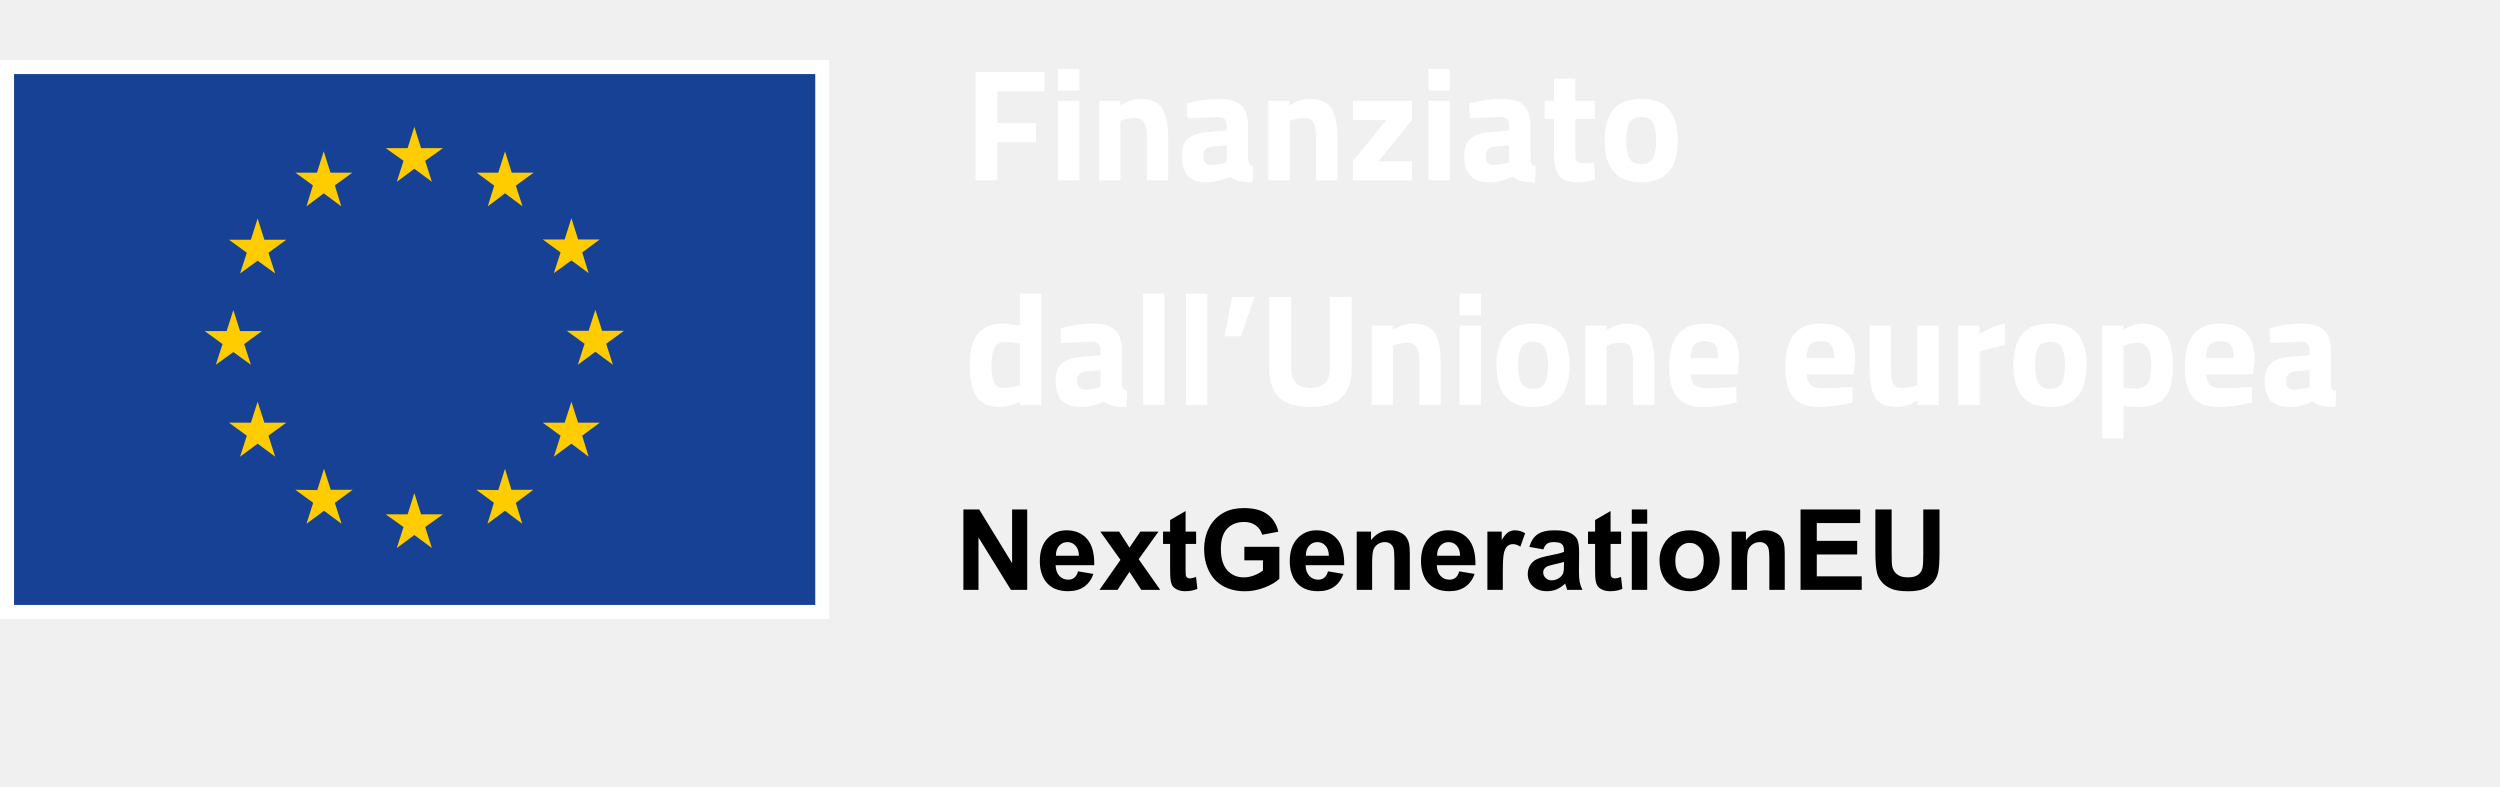
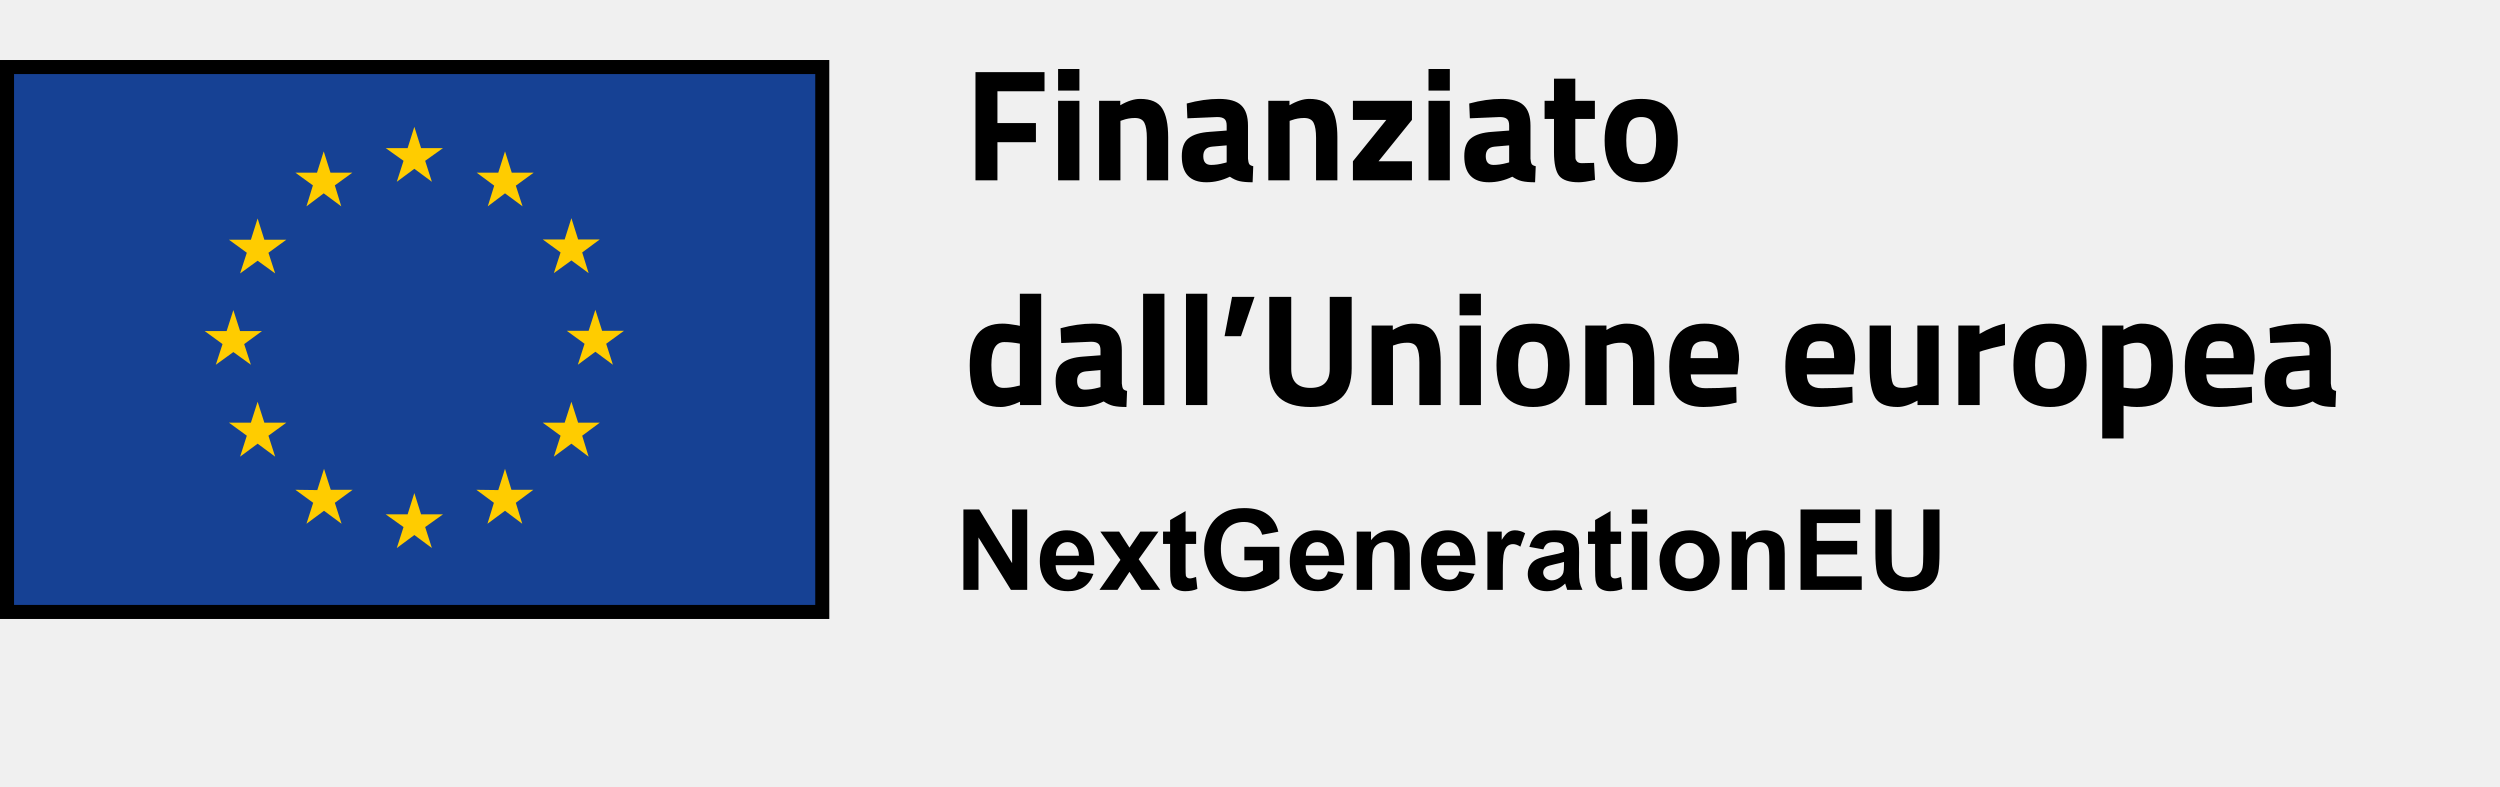
<svg xmlns="http://www.w3.org/2000/svg" width="178" height="56" viewBox="0 0 178 56" fill="none">
-   <path d="M69.454 12.842V5.138H74.37V6.498H71.017V8.763H73.758V10.123H71.017V12.842H69.454ZM75.336 12.842V7.177H76.854V12.842H75.336ZM75.336 6.452V4.912H76.854V6.452H75.336ZM79.775 12.842H78.257V7.177H79.763V7.495C80.277 7.193 80.749 7.042 81.179 7.042C81.935 7.042 82.456 7.264 82.743 7.71C83.03 8.156 83.173 8.843 83.173 9.772V12.842H81.655V9.817C81.655 9.334 81.599 8.979 81.485 8.752C81.372 8.518 81.145 8.401 80.805 8.401C80.496 8.401 80.198 8.454 79.911 8.56L79.775 8.605V12.842ZM88.857 8.945V11.301C88.872 11.482 88.902 11.611 88.948 11.686C88.993 11.754 89.088 11.803 89.231 11.834L89.186 12.978C88.8 12.978 88.491 12.951 88.257 12.898C88.03 12.846 87.8 12.74 87.566 12.581C87.022 12.846 86.467 12.978 85.9 12.978C84.73 12.978 84.144 12.358 84.144 11.12C84.144 10.516 84.307 10.089 84.632 9.84C84.956 9.583 85.455 9.432 86.127 9.387L87.339 9.296V8.945C87.339 8.711 87.286 8.552 87.18 8.469C87.075 8.378 86.905 8.333 86.671 8.333L84.541 8.424L84.496 7.37C85.304 7.151 86.07 7.042 86.795 7.042C87.528 7.042 88.053 7.193 88.37 7.495C88.695 7.797 88.857 8.28 88.857 8.945ZM86.308 10.44C85.885 10.478 85.674 10.704 85.674 11.12C85.674 11.535 85.859 11.743 86.229 11.743C86.516 11.743 86.829 11.698 87.169 11.607L87.339 11.562V10.35L86.308 10.44ZM91.822 12.842H90.304V7.177H91.811V7.495C92.325 7.193 92.797 7.042 93.227 7.042C93.982 7.042 94.503 7.264 94.79 7.71C95.077 8.156 95.221 8.843 95.221 9.772V12.842H93.703V9.817C93.703 9.334 93.646 8.979 93.533 8.752C93.42 8.518 93.193 8.401 92.853 8.401C92.544 8.401 92.245 8.454 91.958 8.56L91.822 8.605V12.842ZM96.328 8.537V7.177H100.531V8.537L98.152 11.482H100.531V12.842H96.328V11.482L98.707 8.537H96.328ZM101.71 12.842V7.177H103.228V12.842H101.71ZM101.71 6.452V4.912H103.228V6.452H101.71ZM108.97 8.945V11.301C108.985 11.482 109.015 11.611 109.06 11.686C109.106 11.754 109.2 11.803 109.344 11.834L109.298 12.978C108.913 12.978 108.604 12.951 108.369 12.898C108.143 12.846 107.912 12.74 107.678 12.581C107.135 12.846 106.579 12.978 106.013 12.978C104.842 12.978 104.257 12.358 104.257 11.12C104.257 10.516 104.419 10.089 104.744 9.84C105.069 9.583 105.567 9.432 106.24 9.387L107.452 9.296V8.945C107.452 8.711 107.399 8.552 107.293 8.469C107.187 8.378 107.018 8.333 106.783 8.333L104.654 8.424L104.608 7.37C105.416 7.151 106.183 7.042 106.908 7.042C107.641 7.042 108.165 7.193 108.483 7.495C108.807 7.797 108.97 8.28 108.97 8.945ZM106.421 10.44C105.998 10.478 105.786 10.704 105.786 11.12C105.786 11.535 105.972 11.743 106.342 11.743C106.629 11.743 106.942 11.698 107.282 11.607L107.452 11.562V10.35L106.421 10.44ZM113.555 8.469H112.162V10.791C112.162 11.018 112.165 11.18 112.173 11.278C112.188 11.369 112.23 11.448 112.297 11.516C112.373 11.584 112.486 11.618 112.637 11.618L113.498 11.596L113.566 12.808C113.06 12.921 112.675 12.978 112.411 12.978C111.731 12.978 111.267 12.827 111.017 12.525C110.768 12.215 110.644 11.649 110.644 10.825V8.469H109.975V7.177H110.644V5.603H112.162V7.177H113.555V8.469ZM114.849 7.823C115.25 7.302 115.918 7.042 116.855 7.042C117.791 7.042 118.459 7.302 118.86 7.823C119.26 8.337 119.46 9.062 119.46 9.998C119.46 11.985 118.592 12.978 116.855 12.978C115.117 12.978 114.249 11.985 114.249 9.998C114.249 9.062 114.449 8.337 114.849 7.823ZM116.016 11.278C116.175 11.55 116.454 11.686 116.855 11.686C117.255 11.686 117.53 11.55 117.681 11.278C117.84 11.007 117.919 10.58 117.919 9.998C117.919 9.417 117.84 8.994 117.681 8.73C117.53 8.465 117.255 8.333 116.855 8.333C116.454 8.333 116.175 8.465 116.016 8.73C115.865 8.994 115.79 9.417 115.79 9.998C115.79 10.58 115.865 11.007 116.016 11.278ZM74.132 20.912V28.842H72.626V28.604C72.097 28.853 71.64 28.978 71.255 28.978C70.432 28.978 69.858 28.74 69.533 28.264C69.208 27.788 69.046 27.037 69.046 26.01C69.046 24.975 69.238 24.224 69.624 23.755C70.016 23.279 70.605 23.042 71.391 23.042C71.632 23.042 71.969 23.079 72.399 23.155L72.614 23.2V20.912H74.132ZM72.456 27.482L72.614 27.448V24.469C72.199 24.393 71.829 24.356 71.504 24.356C70.892 24.356 70.586 24.899 70.586 25.987C70.586 26.576 70.654 26.995 70.79 27.244C70.926 27.494 71.149 27.618 71.459 27.618C71.776 27.618 72.108 27.573 72.456 27.482ZM79.874 24.945V27.301C79.889 27.482 79.919 27.611 79.965 27.686C80.01 27.754 80.104 27.803 80.248 27.834L80.202 28.978C79.817 28.978 79.508 28.951 79.273 28.898C79.047 28.846 78.817 28.74 78.582 28.581C78.039 28.846 77.484 28.978 76.917 28.978C75.746 28.978 75.161 28.358 75.161 27.12C75.161 26.516 75.324 26.089 75.648 25.84C75.973 25.583 76.472 25.432 77.144 25.387L78.356 25.296V24.945C78.356 24.711 78.303 24.552 78.197 24.469C78.091 24.378 77.922 24.333 77.688 24.333L75.558 24.424L75.512 23.37C76.32 23.151 77.087 23.042 77.812 23.042C78.545 23.042 79.07 23.193 79.387 23.495C79.712 23.797 79.874 24.28 79.874 24.945ZM77.325 26.44C76.902 26.478 76.691 26.704 76.691 27.12C76.691 27.535 76.876 27.743 77.246 27.743C77.533 27.743 77.846 27.698 78.186 27.607L78.356 27.562V26.349L77.325 26.44ZM81.389 28.842V20.912H82.907V28.842H81.389ZM84.442 28.842V20.912H85.96V28.842H84.442ZM87.19 23.936L87.722 21.138H89.32L88.357 23.936H87.19ZM91.936 26.27C91.936 27.169 92.392 27.618 93.306 27.618C94.22 27.618 94.677 27.169 94.677 26.27V21.138H96.24V26.236C96.24 27.18 95.995 27.875 95.504 28.321C95.021 28.759 94.288 28.978 93.306 28.978C92.325 28.978 91.588 28.759 91.097 28.321C90.614 27.875 90.372 27.18 90.372 26.236V21.138H91.936V26.27ZM99.179 28.842H97.661V23.177H99.168V23.495C99.681 23.193 100.154 23.042 100.584 23.042C101.339 23.042 101.86 23.264 102.147 23.71C102.434 24.155 102.578 24.843 102.578 25.772V28.842H101.06V25.817C101.06 25.334 101.003 24.979 100.89 24.752C100.777 24.518 100.55 24.401 100.21 24.401C99.9 24.401 99.602 24.454 99.315 24.56L99.179 24.605V28.842ZM103.923 28.842V23.177H105.441V28.842H103.923ZM103.923 22.453V20.912H105.441V22.453H103.923ZM107.149 23.823C107.55 23.302 108.218 23.042 109.155 23.042C110.091 23.042 110.759 23.302 111.16 23.823C111.56 24.337 111.76 25.062 111.76 25.998C111.76 27.985 110.892 28.978 109.155 28.978C107.418 28.978 106.549 27.985 106.549 25.998C106.549 25.062 106.749 24.337 107.149 23.823ZM108.316 27.279C108.475 27.55 108.754 27.686 109.155 27.686C109.555 27.686 109.831 27.55 109.982 27.279C110.14 27.007 110.219 26.58 110.219 25.998C110.219 25.417 110.14 24.994 109.982 24.73C109.831 24.465 109.555 24.333 109.155 24.333C108.754 24.333 108.475 24.465 108.316 24.73C108.165 24.994 108.09 25.417 108.09 25.998C108.09 26.58 108.165 27.007 108.316 27.279ZM114.391 28.842H112.873V23.177H114.38V23.495C114.893 23.193 115.365 23.042 115.796 23.042C116.551 23.042 117.072 23.264 117.359 23.71C117.646 24.155 117.79 24.843 117.79 25.772V28.842H116.272V25.817C116.272 25.334 116.215 24.979 116.102 24.752C115.988 24.518 115.762 24.401 115.422 24.401C115.112 24.401 114.814 24.454 114.527 24.56L114.391 24.605V28.842ZM120.381 26.655C120.388 27.003 120.479 27.256 120.653 27.414C120.834 27.565 121.091 27.641 121.423 27.641C122.125 27.641 122.752 27.618 123.304 27.573L123.621 27.539L123.643 28.66C122.775 28.872 121.989 28.978 121.287 28.978C120.434 28.978 119.814 28.751 119.429 28.298C119.044 27.845 118.851 27.108 118.851 26.089C118.851 24.057 119.686 23.042 121.355 23.042C123.001 23.042 123.825 23.895 123.825 25.602L123.711 26.655H120.381ZM122.329 25.5C122.329 25.047 122.258 24.733 122.114 24.56C121.971 24.378 121.718 24.288 121.355 24.288C121 24.288 120.747 24.382 120.596 24.571C120.453 24.752 120.377 25.062 120.369 25.5H122.329ZM128.645 26.655C128.652 27.003 128.743 27.256 128.917 27.414C129.098 27.565 129.355 27.641 129.687 27.641C130.39 27.641 131.016 27.618 131.568 27.573L131.885 27.539L131.908 28.66C131.039 28.872 130.254 28.978 129.551 28.978C128.698 28.978 128.078 28.751 127.693 28.298C127.308 27.845 127.116 27.108 127.116 26.089C127.116 24.057 127.95 23.042 129.619 23.042C131.266 23.042 132.089 23.895 132.089 25.602L131.976 26.655H128.645ZM130.593 25.5C130.593 25.047 130.522 24.733 130.378 24.56C130.235 24.378 129.982 24.288 129.619 24.288C129.264 24.288 129.011 24.382 128.86 24.571C128.717 24.752 128.641 25.062 128.634 25.5H130.593ZM136.516 23.177H138.034V28.842H136.527V28.525C135.983 28.827 135.511 28.978 135.111 28.978C134.325 28.978 133.797 28.762 133.525 28.332C133.253 27.894 133.117 27.165 133.117 26.146V23.177H134.635V26.168C134.635 26.727 134.68 27.108 134.771 27.312C134.862 27.516 135.081 27.618 135.428 27.618C135.76 27.618 136.074 27.565 136.368 27.46L136.516 27.414V23.177ZM139.435 28.842V23.177H140.942V23.778C141.577 23.4 142.181 23.155 142.755 23.042V24.571C142.143 24.699 141.618 24.831 141.18 24.967L140.953 25.047V28.842H139.435ZM143.956 23.823C144.357 23.302 145.025 23.042 145.961 23.042C146.898 23.042 147.566 23.302 147.967 23.823C148.367 24.337 148.567 25.062 148.567 25.998C148.567 27.985 147.699 28.978 145.961 28.978C144.224 28.978 143.356 27.985 143.356 25.998C143.356 25.062 143.556 24.337 143.956 23.823ZM145.123 27.279C145.282 27.55 145.561 27.686 145.961 27.686C146.362 27.686 146.637 27.55 146.788 27.279C146.947 27.007 147.026 26.58 147.026 25.998C147.026 25.417 146.947 24.994 146.788 24.73C146.637 24.465 146.362 24.333 145.961 24.333C145.561 24.333 145.282 24.465 145.123 24.73C144.972 24.994 144.897 25.417 144.897 25.998C144.897 26.58 144.972 27.007 145.123 27.279ZM149.68 31.221V23.177H151.187V23.483C151.677 23.189 152.108 23.042 152.478 23.042C153.241 23.042 153.803 23.272 154.166 23.733C154.528 24.186 154.71 24.96 154.71 26.055C154.71 27.15 154.51 27.913 154.109 28.343C153.709 28.766 153.052 28.978 152.138 28.978C151.889 28.978 151.621 28.955 151.334 28.91L151.198 28.887V31.221H149.68ZM152.183 24.401C151.904 24.401 151.621 24.458 151.334 24.571L151.198 24.628V27.596C151.538 27.641 151.813 27.664 152.025 27.664C152.463 27.664 152.761 27.535 152.92 27.279C153.086 27.022 153.169 26.584 153.169 25.964C153.169 24.922 152.84 24.401 152.183 24.401ZM157.088 26.655C157.096 27.003 157.186 27.256 157.36 27.414C157.541 27.565 157.798 27.641 158.13 27.641C158.833 27.641 159.46 27.618 160.011 27.573L160.328 27.539L160.351 28.66C159.482 28.872 158.697 28.978 157.994 28.978C157.141 28.978 156.522 28.751 156.136 28.298C155.751 27.845 155.559 27.108 155.559 26.089C155.559 24.057 156.393 23.042 158.062 23.042C159.709 23.042 160.532 23.895 160.532 25.602L160.419 26.655H157.088ZM159.037 25.5C159.037 25.047 158.965 24.733 158.821 24.56C158.678 24.378 158.425 24.288 158.062 24.288C157.707 24.288 157.454 24.382 157.303 24.571C157.16 24.752 157.084 25.062 157.077 25.5H159.037ZM165.956 24.945V27.301C165.971 27.482 166.001 27.611 166.046 27.686C166.092 27.754 166.186 27.803 166.33 27.834L166.284 28.978C165.899 28.978 165.589 28.951 165.355 28.898C165.129 28.846 164.898 28.74 164.664 28.581C164.12 28.846 163.565 28.978 162.999 28.978C161.828 28.978 161.243 28.358 161.243 27.12C161.243 26.516 161.405 26.089 161.73 25.84C162.055 25.583 162.553 25.432 163.226 25.387L164.438 25.296V24.945C164.438 24.711 164.385 24.552 164.279 24.469C164.173 24.378 164.003 24.333 163.769 24.333L161.64 24.424L161.594 23.37C162.402 23.151 163.169 23.042 163.894 23.042C164.627 23.042 165.151 23.193 165.469 23.495C165.793 23.797 165.956 24.28 165.956 24.945ZM163.407 26.44C162.984 26.478 162.772 26.704 162.772 27.12C162.772 27.535 162.957 27.743 163.327 27.743C163.614 27.743 163.928 27.698 164.268 27.607L164.438 27.562V26.349L163.407 26.44Z" fill="white" />
-   <path d="M0.5 43.571V4.773H58.546V43.571H0.5Z" fill="#164194" stroke="white" />
+   <path d="M69.454 12.842V5.138H74.37V6.498H71.017V8.763H73.758V10.123H71.017V12.842H69.454ZM75.336 12.842V7.177H76.854V12.842H75.336ZM75.336 6.452V4.912H76.854V6.452H75.336ZM79.775 12.842H78.257V7.177H79.763V7.495C80.277 7.193 80.749 7.042 81.179 7.042C81.935 7.042 82.456 7.264 82.743 7.71C83.03 8.156 83.173 8.843 83.173 9.772V12.842H81.655V9.817C81.655 9.334 81.599 8.979 81.485 8.752C81.372 8.518 81.145 8.401 80.805 8.401C80.496 8.401 80.198 8.454 79.911 8.56L79.775 8.605V12.842ZM88.857 8.945V11.301C88.872 11.482 88.902 11.611 88.948 11.686C88.993 11.754 89.088 11.803 89.231 11.834L89.186 12.978C88.8 12.978 88.491 12.951 88.257 12.898C88.03 12.846 87.8 12.74 87.566 12.581C87.022 12.846 86.467 12.978 85.9 12.978C84.73 12.978 84.144 12.358 84.144 11.12C84.144 10.516 84.307 10.089 84.632 9.84C84.956 9.583 85.455 9.432 86.127 9.387L87.339 9.296V8.945C87.339 8.711 87.286 8.552 87.18 8.469C87.075 8.378 86.905 8.333 86.671 8.333L84.541 8.424L84.496 7.37C85.304 7.151 86.07 7.042 86.795 7.042C87.528 7.042 88.053 7.193 88.37 7.495C88.695 7.797 88.857 8.28 88.857 8.945ZM86.308 10.44C85.885 10.478 85.674 10.704 85.674 11.12C85.674 11.535 85.859 11.743 86.229 11.743C86.516 11.743 86.829 11.698 87.169 11.607L87.339 11.562V10.35L86.308 10.44ZM91.822 12.842H90.304V7.177H91.811V7.495C92.325 7.193 92.797 7.042 93.227 7.042C93.982 7.042 94.503 7.264 94.79 7.71C95.077 8.156 95.221 8.843 95.221 9.772V12.842H93.703V9.817C93.703 9.334 93.646 8.979 93.533 8.752C93.42 8.518 93.193 8.401 92.853 8.401C92.544 8.401 92.245 8.454 91.958 8.56L91.822 8.605V12.842ZM96.328 8.537V7.177H100.531V8.537L98.152 11.482H100.531V12.842H96.328V11.482L98.707 8.537H96.328ZM101.71 12.842V7.177H103.228V12.842H101.71ZM101.71 6.452V4.912H103.228V6.452H101.71ZM108.97 8.945V11.301C108.985 11.482 109.015 11.611 109.06 11.686C109.106 11.754 109.2 11.803 109.344 11.834L109.298 12.978C108.913 12.978 108.604 12.951 108.369 12.898C108.143 12.846 107.912 12.74 107.678 12.581C107.135 12.846 106.579 12.978 106.013 12.978C104.842 12.978 104.257 12.358 104.257 11.12C104.257 10.516 104.419 10.089 104.744 9.84C105.069 9.583 105.567 9.432 106.24 9.387L107.452 9.296V8.945C107.452 8.711 107.399 8.552 107.293 8.469C107.187 8.378 107.018 8.333 106.783 8.333L104.654 8.424L104.608 7.37C105.416 7.151 106.183 7.042 106.908 7.042C107.641 7.042 108.165 7.193 108.483 7.495C108.807 7.797 108.97 8.28 108.97 8.945ZM106.421 10.44C105.998 10.478 105.786 10.704 105.786 11.12C105.786 11.535 105.972 11.743 106.342 11.743C106.629 11.743 106.942 11.698 107.282 11.607L107.452 11.562V10.35L106.421 10.44ZM113.555 8.469H112.162V10.791C112.162 11.018 112.165 11.18 112.173 11.278C112.188 11.369 112.23 11.448 112.297 11.516C112.373 11.584 112.486 11.618 112.637 11.618L113.498 11.596L113.566 12.808C113.06 12.921 112.675 12.978 112.411 12.978C111.731 12.978 111.267 12.827 111.017 12.525C110.768 12.215 110.644 11.649 110.644 10.825V8.469H109.975V7.177H110.644V5.603H112.162V7.177H113.555V8.469ZM114.849 7.823C115.25 7.302 115.918 7.042 116.855 7.042C117.791 7.042 118.459 7.302 118.86 7.823C119.26 8.337 119.46 9.062 119.46 9.998C119.46 11.985 118.592 12.978 116.855 12.978C115.117 12.978 114.249 11.985 114.249 9.998C114.249 9.062 114.449 8.337 114.849 7.823ZM116.016 11.278C116.175 11.55 116.454 11.686 116.855 11.686C117.255 11.686 117.53 11.55 117.681 11.278C117.84 11.007 117.919 10.58 117.919 9.998C117.919 9.417 117.84 8.994 117.681 8.73C117.53 8.465 117.255 8.333 116.855 8.333C116.454 8.333 116.175 8.465 116.016 8.73C115.865 8.994 115.79 9.417 115.79 9.998C115.79 10.58 115.865 11.007 116.016 11.278ZM74.132 20.912V28.842H72.626V28.604C72.097 28.853 71.64 28.978 71.255 28.978C70.432 28.978 69.858 28.74 69.533 28.264C69.208 27.788 69.046 27.037 69.046 26.01C69.046 24.975 69.238 24.224 69.624 23.755C70.016 23.279 70.605 23.042 71.391 23.042C71.632 23.042 71.969 23.079 72.399 23.155L72.614 23.2V20.912H74.132ZM72.456 27.482L72.614 27.448V24.469C72.199 24.393 71.829 24.356 71.504 24.356C70.892 24.356 70.586 24.899 70.586 25.987C70.586 26.576 70.654 26.995 70.79 27.244C70.926 27.494 71.149 27.618 71.459 27.618C71.776 27.618 72.108 27.573 72.456 27.482ZM79.874 24.945V27.301C79.889 27.482 79.919 27.611 79.965 27.686C80.01 27.754 80.104 27.803 80.248 27.834L80.202 28.978C79.817 28.978 79.508 28.951 79.273 28.898C79.047 28.846 78.817 28.74 78.582 28.581C78.039 28.846 77.484 28.978 76.917 28.978C75.746 28.978 75.161 28.358 75.161 27.12C75.161 26.516 75.324 26.089 75.648 25.84C75.973 25.583 76.472 25.432 77.144 25.387L78.356 25.296V24.945C78.356 24.711 78.303 24.552 78.197 24.469C78.091 24.378 77.922 24.333 77.688 24.333L75.558 24.424L75.512 23.37C76.32 23.151 77.087 23.042 77.812 23.042C78.545 23.042 79.07 23.193 79.387 23.495C79.712 23.797 79.874 24.28 79.874 24.945ZM77.325 26.44C76.902 26.478 76.691 26.704 76.691 27.12C76.691 27.535 76.876 27.743 77.246 27.743C77.533 27.743 77.846 27.698 78.186 27.607L78.356 27.562V26.349L77.325 26.44ZM81.389 28.842V20.912H82.907V28.842H81.389ZM84.442 28.842V20.912H85.96V28.842H84.442ZM87.19 23.936L87.722 21.138H89.32L88.357 23.936H87.19ZM91.936 26.27C91.936 27.169 92.392 27.618 93.306 27.618C94.22 27.618 94.677 27.169 94.677 26.27V21.138H96.24V26.236C96.24 27.18 95.995 27.875 95.504 28.321C95.021 28.759 94.288 28.978 93.306 28.978C92.325 28.978 91.588 28.759 91.097 28.321C90.614 27.875 90.372 27.18 90.372 26.236V21.138H91.936V26.27ZM99.179 28.842H97.661V23.177H99.168V23.495C99.681 23.193 100.154 23.042 100.584 23.042C101.339 23.042 101.86 23.264 102.147 23.71C102.434 24.155 102.578 24.843 102.578 25.772V28.842H101.06V25.817C101.06 25.334 101.003 24.979 100.89 24.752C100.777 24.518 100.55 24.401 100.21 24.401C99.9 24.401 99.602 24.454 99.315 24.56L99.179 24.605V28.842ZM103.923 28.842V23.177H105.441V28.842H103.923ZM103.923 22.453V20.912H105.441V22.453H103.923ZM107.149 23.823C107.55 23.302 108.218 23.042 109.155 23.042C110.091 23.042 110.759 23.302 111.16 23.823C111.56 24.337 111.76 25.062 111.76 25.998C111.76 27.985 110.892 28.978 109.155 28.978C107.418 28.978 106.549 27.985 106.549 25.998C106.549 25.062 106.749 24.337 107.149 23.823ZM108.316 27.279C108.475 27.55 108.754 27.686 109.155 27.686C109.555 27.686 109.831 27.55 109.982 27.279C110.14 27.007 110.219 26.58 110.219 25.998C110.219 25.417 110.14 24.994 109.982 24.73C109.831 24.465 109.555 24.333 109.155 24.333C108.754 24.333 108.475 24.465 108.316 24.73C108.165 24.994 108.09 25.417 108.09 25.998C108.09 26.58 108.165 27.007 108.316 27.279ZM114.391 28.842H112.873V23.177H114.38V23.495C114.893 23.193 115.365 23.042 115.796 23.042C116.551 23.042 117.072 23.264 117.359 23.71C117.646 24.155 117.79 24.843 117.79 25.772V28.842H116.272V25.817C116.272 25.334 116.215 24.979 116.102 24.752C115.988 24.518 115.762 24.401 115.422 24.401C115.112 24.401 114.814 24.454 114.527 24.56L114.391 24.605V28.842ZM120.381 26.655C120.388 27.003 120.479 27.256 120.653 27.414C120.834 27.565 121.091 27.641 121.423 27.641C122.125 27.641 122.752 27.618 123.304 27.573L123.621 27.539L123.643 28.66C122.775 28.872 121.989 28.978 121.287 28.978C120.434 28.978 119.814 28.751 119.429 28.298C119.044 27.845 118.851 27.108 118.851 26.089C118.851 24.057 119.686 23.042 121.355 23.042C123.001 23.042 123.825 23.895 123.825 25.602L123.711 26.655H120.381ZM122.329 25.5C122.329 25.047 122.258 24.733 122.114 24.56C121.971 24.378 121.718 24.288 121.355 24.288C121 24.288 120.747 24.382 120.596 24.571C120.453 24.752 120.377 25.062 120.369 25.5H122.329ZM128.645 26.655C128.652 27.003 128.743 27.256 128.917 27.414C129.098 27.565 129.355 27.641 129.687 27.641C130.39 27.641 131.016 27.618 131.568 27.573L131.885 27.539L131.908 28.66C131.039 28.872 130.254 28.978 129.551 28.978C128.698 28.978 128.078 28.751 127.693 28.298C127.308 27.845 127.116 27.108 127.116 26.089C127.116 24.057 127.95 23.042 129.619 23.042C131.266 23.042 132.089 23.895 132.089 25.602L131.976 26.655H128.645ZM130.593 25.5C130.593 25.047 130.522 24.733 130.378 24.56C130.235 24.378 129.982 24.288 129.619 24.288C129.264 24.288 129.011 24.382 128.86 24.571C128.717 24.752 128.641 25.062 128.634 25.5H130.593ZM136.516 23.177H138.034V28.842H136.527V28.525C135.983 28.827 135.511 28.978 135.111 28.978C134.325 28.978 133.797 28.762 133.525 28.332C133.253 27.894 133.117 27.165 133.117 26.146V23.177H134.635V26.168C134.635 26.727 134.68 27.108 134.771 27.312C134.862 27.516 135.081 27.618 135.428 27.618C135.76 27.618 136.074 27.565 136.368 27.46L136.516 27.414V23.177ZM139.435 28.842V23.177H140.942V23.778C141.577 23.4 142.181 23.155 142.755 23.042V24.571C142.143 24.699 141.618 24.831 141.18 24.967L140.953 25.047V28.842H139.435ZM143.956 23.823C144.357 23.302 145.025 23.042 145.961 23.042C146.898 23.042 147.566 23.302 147.967 23.823C148.367 24.337 148.567 25.062 148.567 25.998C148.567 27.985 147.699 28.978 145.961 28.978C144.224 28.978 143.356 27.985 143.356 25.998C143.356 25.062 143.556 24.337 143.956 23.823ZM145.123 27.279C145.282 27.55 145.561 27.686 145.961 27.686C146.362 27.686 146.637 27.55 146.788 27.279C146.947 27.007 147.026 26.58 147.026 25.998C147.026 25.417 146.947 24.994 146.788 24.73C146.637 24.465 146.362 24.333 145.961 24.333C145.561 24.333 145.282 24.465 145.123 24.73C144.972 24.994 144.897 25.417 144.897 25.998C144.897 26.58 144.972 27.007 145.123 27.279ZM149.68 31.221V23.177H151.187V23.483C151.677 23.189 152.108 23.042 152.478 23.042C153.241 23.042 153.803 23.272 154.166 23.733C154.528 24.186 154.71 24.96 154.71 26.055C154.71 27.15 154.51 27.913 154.109 28.343C153.709 28.766 153.052 28.978 152.138 28.978C151.889 28.978 151.621 28.955 151.334 28.91L151.198 28.887V31.221H149.68ZM152.183 24.401C151.904 24.401 151.621 24.458 151.334 24.571L151.198 24.628V27.596C151.538 27.641 151.813 27.664 152.025 27.664C152.463 27.664 152.761 27.535 152.92 27.279C153.086 27.022 153.169 26.584 153.169 25.964C153.169 24.922 152.84 24.401 152.183 24.401ZM157.088 26.655C157.096 27.003 157.186 27.256 157.36 27.414C157.541 27.565 157.798 27.641 158.13 27.641C158.833 27.641 159.46 27.618 160.011 27.573L160.328 27.539L160.351 28.66C159.482 28.872 158.697 28.978 157.994 28.978C157.141 28.978 156.522 28.751 156.136 28.298C155.751 27.845 155.559 27.108 155.559 26.089C155.559 24.057 156.393 23.042 158.062 23.042C159.709 23.042 160.532 23.895 160.532 25.602L160.419 26.655H157.088ZM159.037 25.5C159.037 25.047 158.965 24.733 158.821 24.56C158.678 24.378 158.425 24.288 158.062 24.288C157.707 24.288 157.454 24.382 157.303 24.571C157.16 24.752 157.084 25.062 157.077 25.5H159.037ZM165.956 24.945V27.301C165.971 27.482 166.001 27.611 166.046 27.686C166.092 27.754 166.186 27.803 166.33 27.834L166.284 28.978C165.899 28.978 165.589 28.951 165.355 28.898C165.129 28.846 164.898 28.74 164.664 28.581C164.12 28.846 163.565 28.978 162.999 28.978C161.828 28.978 161.243 28.358 161.243 27.12C161.243 26.516 161.405 26.089 161.73 25.84C162.055 25.583 162.553 25.432 163.226 25.387L164.438 25.296V24.945C164.438 24.711 164.385 24.552 164.279 24.469C164.173 24.378 164.003 24.333 163.769 24.333L161.64 24.424L161.594 23.37C162.402 23.151 163.169 23.042 163.894 23.042C164.627 23.042 165.151 23.193 165.469 23.495C165.793 23.797 165.956 24.28 165.956 24.945ZM163.407 26.44C162.984 26.478 162.772 26.704 162.772 27.12C162.772 27.535 162.957 27.743 163.327 27.743C163.614 27.743 163.928 27.698 164.268 27.607L164.438 27.562V26.349L163.407 26.44Z" fill="black" />
+   <path d="M0.5 43.571V4.773H58.546V43.571H0.5Z" fill="#164194" stroke="black" />
  <path d="M28.252 12.944L29.501 12.018L30.75 12.944L30.272 11.45L31.542 10.545H29.98L29.501 9.029L29.023 10.545H27.461L28.731 11.45L28.252 12.944Z" fill="#FFCC00" />
  <path d="M21.82 14.692L23.049 13.766L24.298 14.692L23.84 13.198L25.089 12.293H23.528L23.049 10.777L22.57 12.293H21.029L22.279 13.198L21.82 14.692Z" fill="#FFCC00" />
  <path d="M18.343 15.555L17.864 17.07H16.303L17.573 17.996L17.094 19.469L18.343 18.564L19.592 19.469L19.113 17.996L20.384 17.07H18.822L18.343 15.555Z" fill="#FFCC00" />
  <path d="M16.615 25.067L17.864 25.972L17.385 24.498L18.655 23.572H17.093L16.615 22.078L16.136 23.572H14.574L15.844 24.498L15.365 25.972L16.615 25.067Z" fill="#FFCC00" />
  <path d="M18.822 30.096L18.343 28.602L17.864 30.096H16.303L17.573 31.022L17.094 32.516L18.343 31.59L19.592 32.516L19.113 31.022L20.384 30.096H18.822Z" fill="#FFCC00" />
  <path d="M23.549 34.873L23.07 33.379L22.591 34.894L21.029 34.873L22.299 35.799L21.82 37.293L23.07 36.367L24.319 37.293L23.84 35.799L25.11 34.873H23.549Z" fill="#FFCC00" />
  <path d="M29.98 36.621L29.501 35.105L29.023 36.621H27.461L28.731 37.526L28.252 39.02L29.501 38.094L30.75 39.02L30.272 37.526L31.542 36.621H29.98Z" fill="#FFCC00" />
  <path d="M36.414 34.873L35.956 33.379L35.477 34.894L33.916 34.873L35.165 35.799L34.707 37.293L35.956 36.367L37.185 37.293L36.727 35.799L37.976 34.873H36.414Z" fill="#FFCC00" />
  <path d="M41.162 30.096L40.683 28.602L40.204 30.096H38.643L39.913 31.022L39.434 32.516L40.683 31.59L41.911 32.516L41.453 31.022L42.703 30.096H41.162Z" fill="#FFCC00" />
  <path d="M44.43 23.551H42.869L42.39 22.057L41.911 23.551H40.35L41.62 24.477L41.141 25.971L42.39 25.045L43.639 25.971L43.16 24.477L44.43 23.551Z" fill="#FFCC00" />
  <path d="M39.434 19.448L40.683 18.543L41.911 19.448L41.453 17.974L42.703 17.049H41.162L40.683 15.533L40.204 17.049H38.643L39.913 17.974L39.434 19.448Z" fill="#FFCC00" />
  <path d="M35.957 10.777L35.478 12.293H33.938L35.187 13.219L34.729 14.692L35.957 13.766L37.206 14.692L36.727 13.219L37.998 12.293H36.436L35.957 10.777Z" fill="#FFCC00" />
  <path d="M68.594 42V36.273H69.719L72.062 40.098V36.273H73.137V42H71.977L69.668 38.266V42H68.594ZM76.758 40.68L77.852 40.863C77.711 41.264 77.488 41.57 77.184 41.781C76.882 41.99 76.503 42.094 76.047 42.094C75.326 42.094 74.792 41.858 74.445 41.387C74.172 41.009 74.035 40.533 74.035 39.957C74.035 39.27 74.215 38.732 74.574 38.344C74.934 37.953 75.388 37.758 75.938 37.758C76.555 37.758 77.042 37.962 77.398 38.371C77.755 38.777 77.926 39.401 77.91 40.242H75.16C75.168 40.568 75.257 40.822 75.426 41.004C75.595 41.184 75.806 41.273 76.059 41.273C76.231 41.273 76.375 41.227 76.492 41.133C76.609 41.039 76.698 40.888 76.758 40.68ZM76.82 39.57C76.812 39.253 76.731 39.012 76.574 38.848C76.418 38.681 76.228 38.598 76.004 38.598C75.764 38.598 75.566 38.685 75.41 38.859C75.254 39.034 75.177 39.271 75.18 39.57H76.82ZM78.281 42L79.777 39.863L78.344 37.852H79.684L80.418 38.992L81.191 37.852H82.481L81.074 39.816L82.609 42H81.262L80.418 40.715L79.566 42H78.281ZM85.164 37.852V38.727H84.414V40.398C84.414 40.737 84.421 40.935 84.434 40.992C84.449 41.047 84.482 41.092 84.531 41.129C84.583 41.165 84.646 41.184 84.719 41.184C84.82 41.184 84.967 41.148 85.16 41.078L85.254 41.93C84.999 42.039 84.71 42.094 84.387 42.094C84.189 42.094 84.01 42.061 83.852 41.996C83.693 41.928 83.576 41.842 83.5 41.738C83.427 41.632 83.376 41.488 83.348 41.309C83.324 41.181 83.312 40.923 83.312 40.535V38.727H82.809V37.852H83.312V37.027L84.414 36.387V37.852H85.164ZM88.598 39.895V38.93H91.09V41.211C90.848 41.445 90.496 41.652 90.035 41.832C89.577 42.009 89.112 42.098 88.641 42.098C88.042 42.098 87.519 41.973 87.074 41.723C86.629 41.47 86.294 41.111 86.07 40.645C85.846 40.176 85.734 39.667 85.734 39.117C85.734 38.521 85.859 37.991 86.109 37.527C86.359 37.064 86.725 36.708 87.207 36.461C87.574 36.271 88.031 36.176 88.578 36.176C89.289 36.176 89.844 36.325 90.242 36.625C90.643 36.922 90.901 37.333 91.016 37.859L89.867 38.074C89.787 37.793 89.634 37.572 89.41 37.41C89.189 37.246 88.912 37.164 88.578 37.164C88.073 37.164 87.671 37.324 87.371 37.645C87.074 37.965 86.926 38.44 86.926 39.07C86.926 39.75 87.077 40.26 87.379 40.602C87.681 40.94 88.077 41.109 88.566 41.109C88.809 41.109 89.051 41.062 89.293 40.969C89.538 40.872 89.747 40.757 89.922 40.621V39.895H88.598ZM94.555 40.68L95.648 40.863C95.508 41.264 95.285 41.57 94.981 41.781C94.678 41.99 94.299 42.094 93.844 42.094C93.122 42.094 92.588 41.858 92.242 41.387C91.969 41.009 91.832 40.533 91.832 39.957C91.832 39.27 92.012 38.732 92.371 38.344C92.731 37.953 93.185 37.758 93.734 37.758C94.352 37.758 94.838 37.962 95.195 38.371C95.552 38.777 95.723 39.401 95.707 40.242H92.957C92.965 40.568 93.053 40.822 93.223 41.004C93.392 41.184 93.603 41.273 93.856 41.273C94.027 41.273 94.172 41.227 94.289 41.133C94.406 41.039 94.495 40.888 94.555 40.68ZM94.617 39.57C94.609 39.253 94.527 39.012 94.371 38.848C94.215 38.681 94.025 38.598 93.801 38.598C93.561 38.598 93.363 38.685 93.207 38.859C93.051 39.034 92.974 39.271 92.977 39.57H94.617ZM100.379 42H99.281V39.883C99.281 39.435 99.258 39.146 99.211 39.016C99.164 38.883 99.087 38.78 98.981 38.707C98.876 38.634 98.75 38.598 98.602 38.598C98.412 38.598 98.241 38.65 98.09 38.754C97.939 38.858 97.835 38.996 97.777 39.168C97.723 39.34 97.695 39.658 97.695 40.121V42H96.598V37.852H97.617V38.461C97.979 37.992 98.435 37.758 98.984 37.758C99.227 37.758 99.448 37.802 99.648 37.891C99.849 37.977 100 38.087 100.102 38.223C100.206 38.358 100.277 38.512 100.316 38.684C100.358 38.855 100.379 39.102 100.379 39.422V42ZM103.898 40.68L104.992 40.863C104.852 41.264 104.629 41.57 104.324 41.781C104.022 41.99 103.643 42.094 103.188 42.094C102.466 42.094 101.932 41.858 101.586 41.387C101.312 41.009 101.176 40.533 101.176 39.957C101.176 39.27 101.355 38.732 101.715 38.344C102.074 37.953 102.529 37.758 103.078 37.758C103.695 37.758 104.182 37.962 104.539 38.371C104.896 38.777 105.066 39.401 105.051 40.242H102.301C102.309 40.568 102.397 40.822 102.566 41.004C102.736 41.184 102.947 41.273 103.199 41.273C103.371 41.273 103.516 41.227 103.633 41.133C103.75 41.039 103.839 40.888 103.898 40.68ZM103.961 39.57C103.953 39.253 103.871 39.012 103.715 38.848C103.559 38.681 103.368 38.598 103.145 38.598C102.905 38.598 102.707 38.685 102.551 38.859C102.395 39.034 102.318 39.271 102.32 39.57H103.961ZM107 42H105.902V37.852H106.922V38.441C107.096 38.163 107.253 37.979 107.391 37.891C107.531 37.802 107.69 37.758 107.867 37.758C108.117 37.758 108.358 37.827 108.59 37.965L108.25 38.922C108.065 38.802 107.893 38.742 107.734 38.742C107.581 38.742 107.451 38.785 107.344 38.871C107.237 38.954 107.152 39.107 107.09 39.328C107.03 39.55 107 40.013 107 40.719V42ZM109.887 39.117L108.891 38.938C109.003 38.536 109.195 38.24 109.469 38.047C109.742 37.854 110.148 37.758 110.688 37.758C111.177 37.758 111.542 37.816 111.781 37.934C112.021 38.048 112.189 38.195 112.285 38.375C112.384 38.552 112.434 38.879 112.434 39.355L112.422 40.637C112.422 41.001 112.439 41.271 112.473 41.445C112.509 41.617 112.576 41.802 112.672 42H111.586C111.557 41.927 111.522 41.819 111.48 41.676C111.462 41.611 111.449 41.568 111.441 41.547C111.254 41.729 111.053 41.866 110.84 41.957C110.626 42.048 110.398 42.094 110.156 42.094C109.729 42.094 109.392 41.978 109.145 41.746C108.9 41.514 108.777 41.221 108.777 40.867C108.777 40.633 108.833 40.425 108.945 40.242C109.057 40.057 109.214 39.917 109.414 39.82C109.617 39.721 109.909 39.635 110.289 39.562C110.802 39.466 111.158 39.376 111.355 39.293V39.184C111.355 38.973 111.303 38.823 111.199 38.734C111.095 38.643 110.898 38.598 110.609 38.598C110.414 38.598 110.262 38.637 110.152 38.715C110.043 38.79 109.954 38.925 109.887 39.117ZM111.355 40.008C111.215 40.055 110.992 40.111 110.688 40.176C110.383 40.241 110.184 40.305 110.09 40.367C109.947 40.469 109.875 40.598 109.875 40.754C109.875 40.908 109.932 41.04 110.047 41.152C110.161 41.264 110.307 41.32 110.484 41.32C110.682 41.32 110.871 41.255 111.051 41.125C111.184 41.026 111.271 40.905 111.312 40.762C111.341 40.668 111.355 40.49 111.355 40.227V40.008ZM115.422 37.852V38.727H114.672V40.398C114.672 40.737 114.678 40.935 114.691 40.992C114.707 41.047 114.74 41.092 114.789 41.129C114.841 41.165 114.904 41.184 114.977 41.184C115.078 41.184 115.225 41.148 115.418 41.078L115.512 41.93C115.257 42.039 114.967 42.094 114.645 42.094C114.447 42.094 114.268 42.061 114.109 41.996C113.951 41.928 113.833 41.842 113.758 41.738C113.685 41.632 113.634 41.488 113.605 41.309C113.582 41.181 113.57 40.923 113.57 40.535V38.727H113.066V37.852H113.57V37.027L114.672 36.387V37.852H115.422ZM116.184 37.289V36.273H117.281V37.289H116.184ZM116.184 42V37.852H117.281V42H116.184ZM118.156 39.867C118.156 39.503 118.246 39.15 118.426 38.809C118.605 38.467 118.859 38.207 119.188 38.027C119.518 37.848 119.887 37.758 120.293 37.758C120.921 37.758 121.435 37.962 121.836 38.371C122.237 38.777 122.438 39.292 122.438 39.914C122.438 40.542 122.234 41.062 121.828 41.477C121.424 41.888 120.915 42.094 120.301 42.094C119.921 42.094 119.557 42.008 119.211 41.836C118.867 41.664 118.605 41.413 118.426 41.082C118.246 40.749 118.156 40.344 118.156 39.867ZM119.281 39.926C119.281 40.337 119.379 40.652 119.574 40.871C119.77 41.09 120.01 41.199 120.297 41.199C120.583 41.199 120.823 41.09 121.016 40.871C121.211 40.652 121.309 40.335 121.309 39.918C121.309 39.512 121.211 39.199 121.016 38.98C120.823 38.762 120.583 38.652 120.297 38.652C120.01 38.652 119.77 38.762 119.574 38.98C119.379 39.199 119.281 39.514 119.281 39.926ZM127.074 42H125.977V39.883C125.977 39.435 125.953 39.146 125.906 39.016C125.859 38.883 125.783 38.78 125.676 38.707C125.572 38.634 125.445 38.598 125.297 38.598C125.107 38.598 124.936 38.65 124.785 38.754C124.634 38.858 124.53 38.996 124.473 39.168C124.418 39.34 124.391 39.658 124.391 40.121V42H123.293V37.852H124.312V38.461C124.674 37.992 125.13 37.758 125.68 37.758C125.922 37.758 126.143 37.802 126.344 37.891C126.544 37.977 126.695 38.087 126.797 38.223C126.901 38.358 126.973 38.512 127.012 38.684C127.053 38.855 127.074 39.102 127.074 39.422V42ZM128.199 42V36.273H132.445V37.242H129.355V38.512H132.23V39.477H129.355V41.035H132.555V42H128.199ZM133.527 36.273H134.684V39.375C134.684 39.867 134.698 40.186 134.727 40.332C134.776 40.566 134.893 40.755 135.078 40.898C135.266 41.039 135.521 41.109 135.844 41.109C136.172 41.109 136.419 41.043 136.586 40.91C136.753 40.775 136.853 40.609 136.887 40.414C136.921 40.219 136.938 39.895 136.938 39.441V36.273H138.094V39.281C138.094 39.969 138.062 40.454 138 40.738C137.938 41.022 137.822 41.262 137.652 41.457C137.486 41.652 137.262 41.809 136.98 41.926C136.699 42.04 136.332 42.098 135.879 42.098C135.332 42.098 134.917 42.035 134.633 41.91C134.352 41.783 134.129 41.618 133.965 41.418C133.801 41.215 133.693 41.003 133.641 40.781C133.565 40.453 133.527 39.969 133.527 39.328V36.273Z" fill="black" />
</svg>
